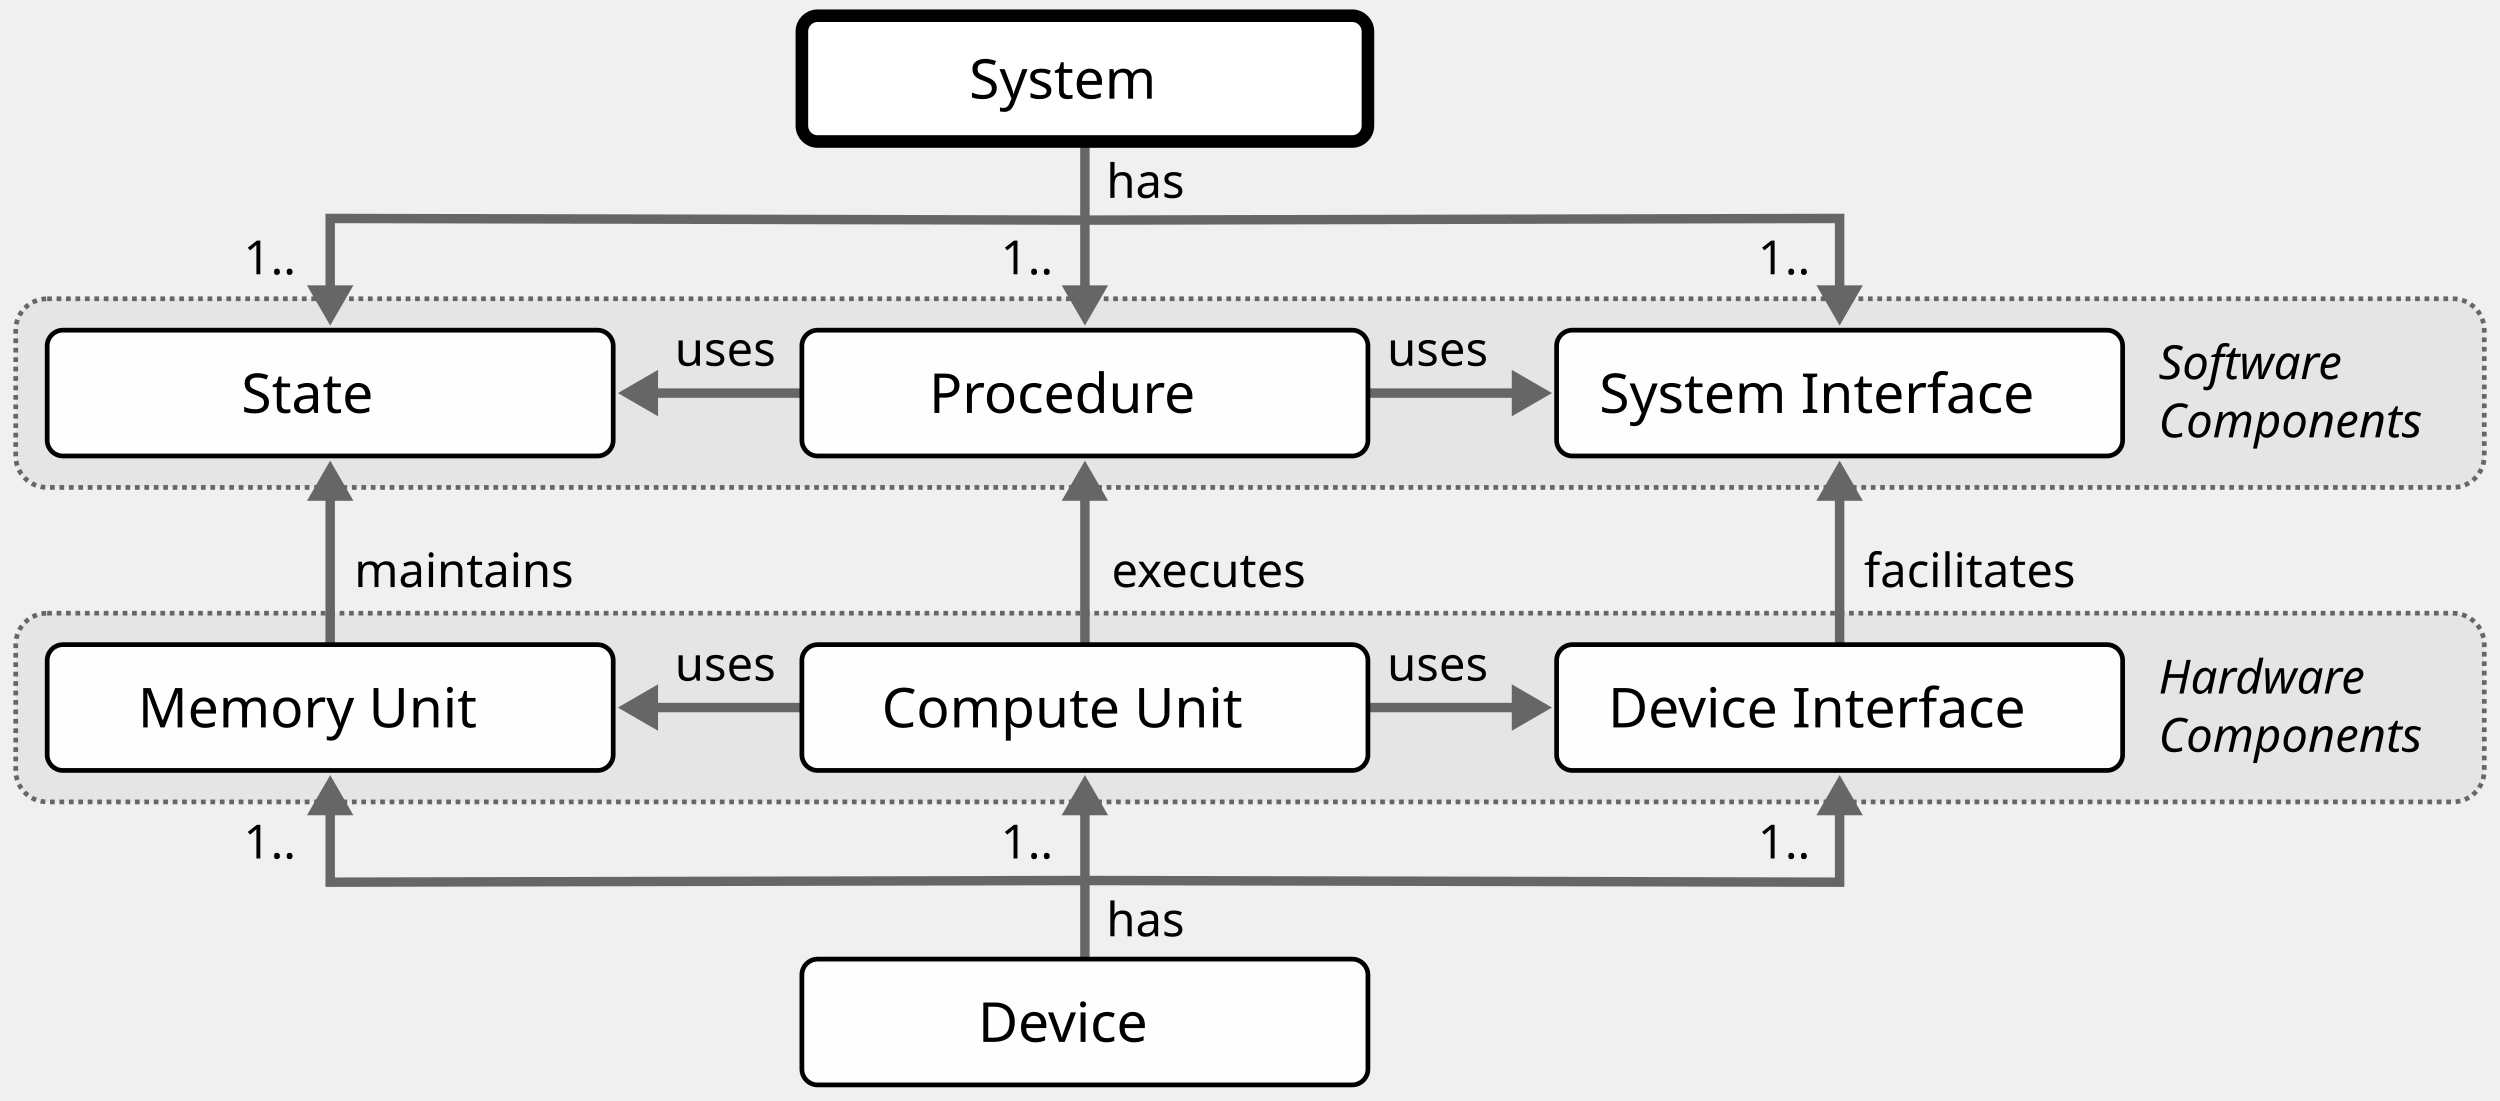
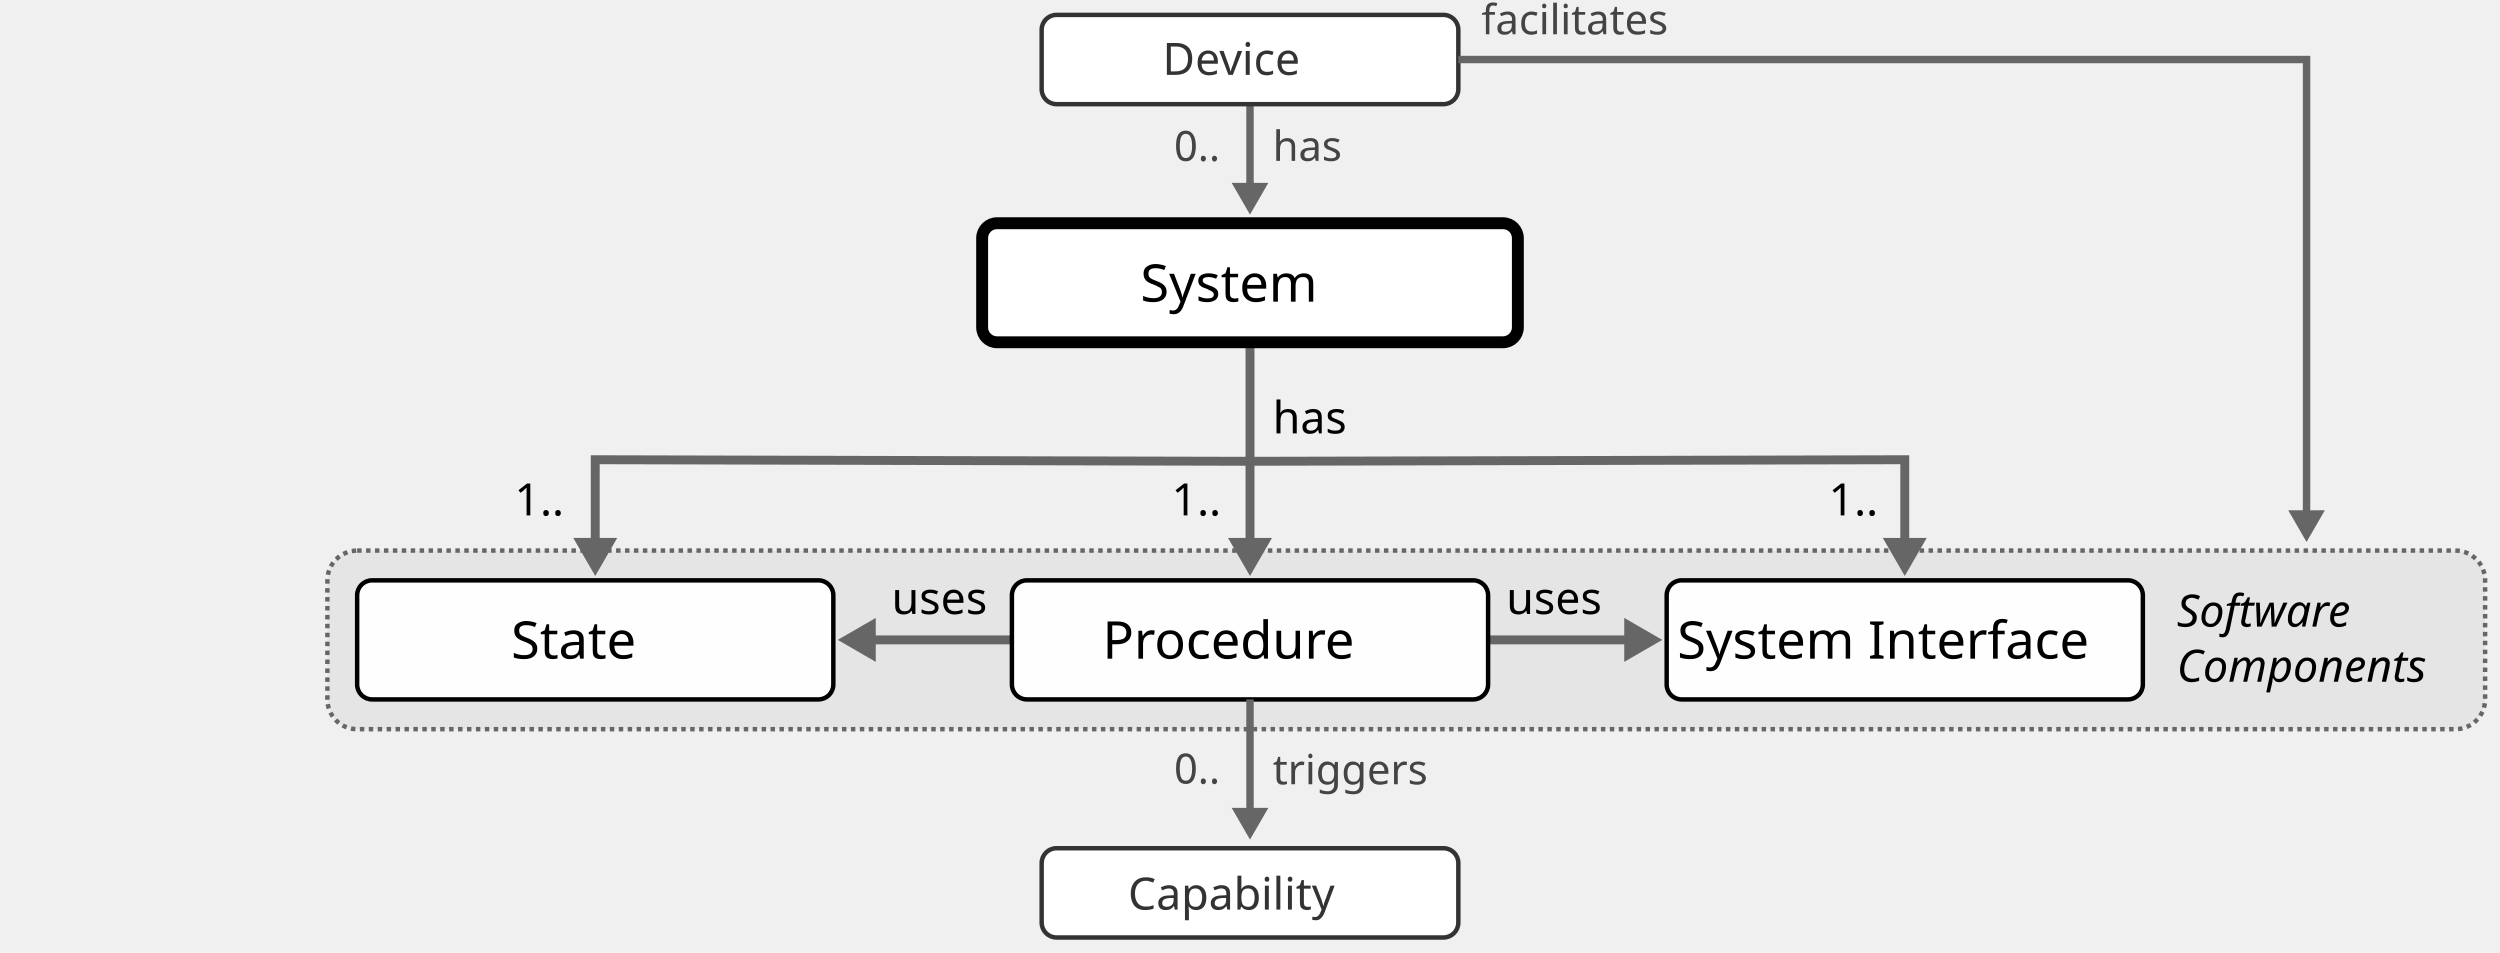
- <svg xmlns="http://www.w3.org/2000/svg" xmlns:xlink="http://www.w3.org/1999/xlink" width="159mm" height="70mm" version="1.1" viewBox="0 0 159 70" id="svg162">
+ <svg xmlns="http://www.w3.org/2000/svg" xmlns:xlink="http://www.w3.org/1999/xlink" width="168mm" height="64mm" version="1.1" viewBox="0 0 168 64" id="svg162">
  <defs id="defs5">
    <marker id="a" overflow="visible" orient="auto">
      <path transform="scale(0.4)" d="M 5.77,0 -2.88,5 V -5 Z" fill="context-stroke" fill-rule="evenodd" stroke="context-stroke" stroke-width="1pt" id="path2" />
    </marker>
    <marker id="e" overflow="visible" orient="auto">
      <path transform="scale(0.4)" d="M 5.77,0 -2.88,5 V -5 Z" fill="context-stroke" fill-rule="evenodd" stroke="context-stroke" stroke-width="1pt" id="path824" />
    </marker>
    <marker id="a-2" overflow="visible" orient="auto">
      <path transform="scale(0.4)" d="M 5.77,0 -2.88,5 V -5 Z" fill="context-stroke" fill-rule="evenodd" stroke="context-stroke" stroke-width="1pt" id="path2-3" />
    </marker>
    <marker id="a-3" overflow="visible" orient="auto">
      <path transform="scale(0.4)" d="M 5.77,0 -2.88,5 V -5 Z" fill="context-stroke" fill-rule="evenodd" stroke="context-stroke" stroke-width="1pt" id="path2-2" />
    </marker>
  </defs>
-   <use x="0" y="0" xlink:href="#rect19188" id="use19292" transform="translate(-1.0000027e-8,-20)" width="100%" height="100%" style="fill:none;fill-opacity:1" />
-   <rect id="rect19188" x="1" y="39" width="157" height="12" rx="2" fill="none" opacity="0.913" stroke="#000000" stroke-linejoin="round" stroke-width="0.333" style="opacity:1;fill:#e5e5e5;fill-opacity:1;stroke:#666666;stroke-width:0.3;stroke-miterlimit:4;stroke-dasharray:0.3, 0.3;stroke-dashoffset:0;stroke-opacity:1" />
-   <g id="g19763" transform="translate(1.999999,60)">
-     <path d="M 67,1 V -9" marker-end="url(#a)" id="use17878" style="fill:none;stroke:#666666;stroke-width:0.6;stroke-miterlimit:4;stroke-dasharray:none" />
-     <path d="M 67,-4 19,-3.893 v -5.107" marker-end="url(#a)" id="path19426" style="fill:none;stroke:#666666;stroke-width:0.6;stroke-miterlimit:4;stroke-dasharray:none" />
-     <use x="0" y="0" xlink:href="#path19426" id="use19565" transform="matrix(-1,0,0,1,134,4.0000001e-8)" width="100%" height="100%" />
-   </g>
-   <use x="0" y="0" xlink:href="#use17878" id="use19754" transform="translate(2,40)" width="100%" height="100%" />
-   <use x="0" y="0" xlink:href="#use17878" id="use19758" transform="translate(50,40)" width="100%" height="100%" />
-   <use x="0" y="0" xlink:href="#g19763" id="use19765" transform="matrix(1,0,0,-1,-1.67e-6,69.99997)" width="100%" height="100%" />
-   <path d="M 51,45 H 41" marker-end="url(#a)" id="path19015" style="fill:none;stroke:#666666;stroke-width:0.6;stroke-miterlimit:4;stroke-dasharray:none" />
-   <use x="0" y="0" xlink:href="#path19015" id="use19748" transform="translate(-3.8999998e-7,-20)" width="100%" height="100%" />
-   <use x="0" y="0" xlink:href="#path19015" id="use19750" transform="matrix(-1,0,0,1,138,-20)" width="100%" height="100%" />
-   <use x="0" y="0" xlink:href="#path19015" id="use19752" transform="matrix(-1,0,0,1,138,-1.0361395e-6)" width="100%" height="100%" />
-   <path d="m 21,41 v -10" marker-end="url(#a)" id="use24759" style="fill:none;stroke:#666666;stroke-width:0.6;stroke-miterlimit:4;stroke-dasharray:none" />
-   <rect id="use17884" x="51" y="61" width="36" height="8" rx="1" fill="none" opacity="0.913" stroke="#000000" stroke-linejoin="round" stroke-width="0.333" style="opacity:1;fill:#fefefe;fill-opacity:1;stroke-width:0.3;stroke-miterlimit:4;stroke-dasharray:none" />
-   <rect id="rect45004" x="51" y="1" width="36" height="8" rx="1" fill="none" opacity="0.913" stroke="#000000" stroke-linejoin="round" stroke-width="0.333" style="opacity:1;fill:#ffffff;fill-opacity:1;stroke-width:0.8;stroke-miterlimit:4;stroke-dasharray:none" />
-   <text x="68.958" y="66.259" font-size="3.5px" style="line-height:1.25;font-family:sans-serif;stroke-width:0.265" xml:space="preserve" id="text17882">
-     <tspan x="68.958" y="66.259" font-size="3.5px" stroke-width="0.265" text-align="center" text-anchor="middle" id="tspan17880">Device</tspan>
+   <path d="M 84,7 84,13" marker-end="url(#a)" id="path6698" style="fill:none;stroke:#666666;stroke-width:0.5;stroke-miterlimit:4;stroke-dasharray:none;stroke-opacity:1" />
+   <rect id="rect1309" x="22" y="37" width="145" height="12" rx="2" fill="none" opacity="0.913" stroke="#000000" stroke-linejoin="round" stroke-width="0.333" style="opacity:1;fill:#e5e5e5;fill-opacity:1;stroke:#666666;stroke-width:0.3;stroke-miterlimit:4;stroke-dasharray:0.3, 0.3;stroke-dashoffset:0;stroke-opacity:1" />
+   <rect id="use8966" x="24" y="39" width="32" height="8" rx="1" fill="none" opacity="0.913" stroke="#000000" stroke-linejoin="round" stroke-width="0.333" style="opacity:1;fill:#fefefe;fill-opacity:1;stroke-width:0.3;stroke-miterlimit:4;stroke-dasharray:none" />
+   <use x="0" y="0" xlink:href="#use8966" id="use1311" transform="translate(88)" width="100%" height="100%" />
+   <path d="M 68,43 H 58" marker-end="url(#a)" id="path1315" style="fill:none;stroke:#666666;stroke-width:0.6;stroke-miterlimit:4;stroke-dasharray:none" />
+   <path d="M 100,43 H 110" marker-end="url(#a)" id="path1317" style="fill:none;stroke:#666666;stroke-width:0.6;stroke-miterlimit:4;stroke-dasharray:none" />
+   <use x="0" y="0" xlink:href="#use8966" id="use1313" transform="translate(44)" width="100%" height="100%" />
+   <text x="83.915" y="44.259" font-size="3.5px" style="line-height:1.25;font-family:sans-serif;stroke-width:0.265" xml:space="preserve" id="text1323">
+     <tspan x="83.915" y="44.259" font-size="3.5px" stroke-width="0.265" text-align="center" text-anchor="middle" id="tspan1321">Procedure</tspan>
  </text>
-   <text x="70.369" y="59.546" style="font-size:3px;line-height:1.25;font-family:sans-serif;stroke-width:0.265" xml:space="preserve" id="text21192">
-     <tspan x="70.369" y="59.546" stroke-width="0.265" id="tspan21190">has</tspan>
+   <text x="39.915" y="44.259" font-size="3.5px" style="line-height:1.25;font-family:sans-serif;stroke-width:0.265" xml:space="preserve" id="text1327">
+     <tspan x="39.915" y="44.259" font-size="3.5px" stroke-width="0.265" text-align="center" text-anchor="middle" id="tspan1325">State</tspan>
  </text>
-   <use x="0" y="0" xlink:href="#use17884" id="use4396" transform="translate(-48,-20)" width="100%" height="100%" />
-   <use x="0" y="0" xlink:href="#use17884" id="use4398" transform="translate(-8.7000009e-7,-20)" width="100%" height="100%" />
-   <use x="0" y="0" xlink:href="#use17884" id="use4400" transform="translate(48,-20)" width="100%" height="100%" />
-   <text x="68.915" y="46.259" font-size="3.5px" style="line-height:1.25;font-family:sans-serif;stroke-width:0.265" xml:space="preserve" id="text4404">
-     <tspan x="68.915" y="46.259" font-size="3.5px" stroke-width="0.265" text-align="center" text-anchor="middle" id="tspan4402">Compute Unit</tspan>
+   <text x="127.915" y="44.259" font-size="3.5px" style="line-height:1.25;font-family:sans-serif;stroke-width:0.265" xml:space="preserve" id="text1331">
+     <tspan x="127.915" y="44.259" font-size="3.5px" stroke-width="0.265" text-align="center" text-anchor="middle" id="tspan1329">System Interface</tspan>
  </text>
-   <text x="20.915" y="46.259" font-size="3.5px" style="line-height:1.25;font-family:sans-serif;stroke-width:0.265" xml:space="preserve" id="text4408">
-     <tspan x="20.915" y="46.259" font-size="3.5px" stroke-width="0.265" text-align="center" text-anchor="middle" id="tspan4406">Memory Unit</tspan>
+   <text x="146.28" y="42.11" style="font-size:3px;line-height:1.25;font-family:sans-serif;stroke-width:0.265" xml:space="preserve" id="text1335">
+     <tspan x="146.28" y="42.11" stroke-width="0.265" id="tspan1333" style="font-style:italic;font-variant:normal;font-weight:normal;font-stretch:normal;font-family:sans-serif;-inkscape-font-specification:'sans-serif Italic'">Software</tspan>
  </text>
-   <text x="116.915" y="46.259" font-size="3.5px" style="line-height:1.25;font-family:sans-serif;stroke-width:0.265" xml:space="preserve" id="text4412">
-     <tspan x="116.915" y="46.259" font-size="3.5px" stroke-width="0.265" text-align="center" text-anchor="middle" id="tspan4410">Device Interface</tspan>
+   <text x="146.28" y="45.814" style="font-size:3px;line-height:1.25;font-family:sans-serif;stroke-width:0.265" xml:space="preserve" id="text1339">
+     <tspan x="146.28" y="45.814" stroke-width="0.265" id="tspan1337" style="font-style:italic;font-variant:normal;font-weight:normal;font-stretch:normal;font-family:sans-serif;-inkscape-font-specification:'sans-serif Italic'">Components</tspan>
  </text>
-   <use x="0" y="0" xlink:href="#use17884" id="use8966" transform="translate(-48,-40)" width="100%" height="100%" />
-   <use x="0" y="0" xlink:href="#use17884" id="use8968" transform="translate(-1.59e-6,-40)" width="100%" height="100%" />
-   <use x="0" y="0" xlink:href="#use17884" id="use8970" transform="translate(48,-40)" width="100%" height="100%" />
-   <text x="68.915" y="26.259" font-size="3.5px" style="line-height:1.25;font-family:sans-serif;stroke-width:0.265" xml:space="preserve" id="text8974">
-     <tspan x="68.915" y="26.259" font-size="3.5px" stroke-width="0.265" text-align="center" text-anchor="middle" id="tspan8972">Procedure</tspan>
+   <text x="59.922" y="41.261" style="font-size:3px;line-height:1.25;font-family:sans-serif;stroke-width:0.265" xml:space="preserve" id="text1343">
+     <tspan x="59.922" y="41.261" stroke-width="0.265" id="tspan1341">uses</tspan>
  </text>
-   <text x="20.915" y="26.259" font-size="3.5px" style="line-height:1.25;font-family:sans-serif;stroke-width:0.265" xml:space="preserve" id="text8978">
-     <tspan x="20.915" y="26.259" font-size="3.5px" stroke-width="0.265" text-align="center" text-anchor="middle" id="tspan8976">State</tspan>
+   <text x="101.225" y="41.261" style="font-size:3px;line-height:1.25;font-family:sans-serif;stroke-width:0.265" xml:space="preserve" id="text1347">
+     <tspan x="101.225" y="41.261" stroke-width="0.265" id="tspan1345">uses</tspan>
  </text>
-   <text x="116.915" y="26.259" font-size="3.5px" style="line-height:1.25;font-family:sans-serif;stroke-width:0.265" xml:space="preserve" id="text8982">
-     <tspan x="116.915" y="26.259" font-size="3.5px" stroke-width="0.265" text-align="center" text-anchor="middle" id="tspan8980">System Interface</tspan>
+   <path d="M 84,23 84,37" marker-end="url(#a)" id="path1361" style="fill:none;stroke:#666666;stroke-width:0.6;stroke-miterlimit:4;stroke-dasharray:none" />
+   <path d="M 84,31 40,30.893 40,37" marker-end="url(#a)" id="path1363" style="fill:none;stroke:#666666;stroke-width:0.6;stroke-miterlimit:4;stroke-dasharray:none" />
+   <rect id="rect1367" x="66" y="15" width="36" height="8" rx="1" fill="none" opacity="0.913" stroke="#000000" stroke-linejoin="round" stroke-width="0.333" style="opacity:1;fill:#ffffff;fill-opacity:1;stroke-width:0.8;stroke-miterlimit:4;stroke-dasharray:none" />
+   <text x="85.531" y="29.124" style="font-size:3px;line-height:1.25;font-family:sans-serif;stroke-width:0.265" xml:space="preserve" id="text1371">
+     <tspan x="85.531" y="29.124" stroke-width="0.265" id="tspan1369">has</tspan>
  </text>
-   <text x="137.28" y="24.11" style="font-size:3px;line-height:1.25;font-family:sans-serif;stroke-width:0.265" xml:space="preserve" id="text25087">
-     <tspan x="137.28" y="24.11" stroke-width="0.265" id="tspan25085" style="font-style:italic;font-variant:normal;font-weight:normal;font-stretch:normal;font-family:sans-serif;-inkscape-font-specification:'sans-serif Italic'">Software</tspan>
+   <text x="78.729" y="34.632" style="font-size:3px;line-height:1.25;font-family:sans-serif;stroke-width:0.265" xml:space="preserve" id="text1375">
+     <tspan x="78.729" y="34.632" stroke-width="0.265" id="tspan1373">1..</tspan>
  </text>
-   <text x="137.28" y="27.814" style="font-size:3px;line-height:1.25;font-family:sans-serif;stroke-width:0.265" xml:space="preserve" id="text25665">
-     <tspan x="137.28" y="27.814" stroke-width="0.265" id="tspan25663" style="font-style:italic;font-variant:normal;font-weight:normal;font-stretch:normal;font-family:sans-serif;-inkscape-font-specification:'sans-serif Italic'">Components</tspan>
+   <text x="34.575" y="34.632" style="font-size:3px;line-height:1.25;font-family:sans-serif;stroke-width:0.265" xml:space="preserve" id="text1379">
+     <tspan x="34.575" y="34.632" stroke-width="0.265" id="tspan1377">1..</tspan>
  </text>
-   <text x="137.28" y="44.11" style="font-size:3px;line-height:1.25;font-family:sans-serif;stroke-width:0.265" xml:space="preserve" id="text27367">
-     <tspan x="137.28" y="44.11" stroke-width="0.265" id="tspan27365" style="font-style:italic;font-variant:normal;font-weight:normal;font-stretch:normal;font-family:sans-serif;-inkscape-font-specification:'sans-serif Italic'">Hardware</tspan>
+   <text x="122.883" y="34.632" style="font-size:3px;line-height:1.25;font-family:sans-serif;stroke-width:0.265" xml:space="preserve" id="text1383">
+     <tspan x="122.883" y="34.632" stroke-width="0.265" id="tspan1381">1..</tspan>
  </text>
-   <text x="137.28" y="47.814" style="font-size:3px;line-height:1.25;font-family:sans-serif;stroke-width:0.265" xml:space="preserve" id="text27371">
-     <tspan x="137.28" y="47.814" stroke-width="0.265" id="tspan27369" style="font-style:italic;font-variant:normal;font-weight:normal;font-stretch:normal;font-family:sans-serif;-inkscape-font-specification:'sans-serif Italic'">Components</tspan>
+   <text x="83.958" y="20.272" font-size="3.5px" style="line-height:1.25;font-family:sans-serif;stroke-width:0.265" xml:space="preserve" id="text1387">
+     <tspan x="83.958" y="20.272" font-size="3.5px" stroke-width="0.265" text-align="center" text-anchor="middle" id="tspan1385">System</tspan>
  </text>
-   <g id="g32789" transform="translate(-1.000001,-40)">
-     <text x="64.648" y="94.598" style="font-size:3px;line-height:1.25;font-family:sans-serif;stroke-width:0.265" xml:space="preserve" id="text21196">
-       <tspan x="64.648" y="94.598" stroke-width="0.265" id="tspan21194">1..</tspan>
-     </text>
-     <use x="0" y="0" xlink:href="#text21196" id="use32779" transform="translate(-48.15417)" width="100%" height="100%" />
-     <use x="0" y="0" xlink:href="#text21196" id="use32781" transform="translate(48.15417)" width="100%" height="100%" />
-   </g>
-   <use x="0" y="0" xlink:href="#text21192" id="use32783" transform="translate(1.0000027e-8,-46.96458)" width="100%" height="100%" />
-   <use x="0" y="0" xlink:href="#g32789" id="use32791" transform="translate(1.0000027e-8,-37.15618)" width="100%" height="100%" />
-   <text x="42.922" y="43.289" style="font-size:3px;line-height:1.25;font-family:sans-serif;stroke-width:0.265" xml:space="preserve" id="text32795">
-     <tspan x="42.922" y="43.289" stroke-width="0.265" id="tspan32793">uses</tspan>
+   <use x="0" y="0" xlink:href="#path1363" id="use9624" transform="matrix(-1,0,0,1,168,1.3939453e-7)" width="100%" height="100%" />
+   <rect id="use8062" x="70" y="-7" width="28" height="6" rx="1" fill="none" opacity="0.913" stroke="#000000" stroke-linejoin="round" stroke-width="0.333" style="opacity:1;fill:#ffffff;fill-opacity:1;stroke:#333333;stroke-width:0.3;stroke-miterlimit:4;stroke-dasharray:none;stroke-opacity:1" transform="scale(1,-1)" />
+   <text x="83.915" y="5.033" font-size="3.5px" style="font-size:3px;line-height:1.25;font-family:sans-serif;stroke-width:0.265" xml:space="preserve" id="text8974">
+     <tspan x="83.915" y="5.033" font-size="3.5px" stroke-width="0.265" text-align="center" text-anchor="middle" id="tspan8972" style="font-size:3px;fill:#333333;fill-opacity:1">Device</tspan>
  </text>
-   <use x="0" y="0" xlink:href="#text32795" id="use34501" transform="translate(0,-20.02736)" width="100%" height="100%" />
-   <use x="0" y="0" xlink:href="#text32795" id="use34503" transform="translate(45.30306,-20.02736)" width="100%" height="100%" />
-   <use x="0" y="0" xlink:href="#text32795" id="use34505" transform="translate(45.30306)" width="100%" height="100%" />
-   <text x="22.539" y="37.334" style="font-size:3px;line-height:1.25;font-family:sans-serif;stroke-width:0.265" xml:space="preserve" id="text34591">
-     <tspan x="22.539" y="37.334" stroke-width="0.265" id="tspan34589">maintains</tspan>
+   <text x="85.531" y="10.809" style="font-size:2.8px;line-height:1.25;font-family:sans-serif;stroke-width:0.265" xml:space="preserve" id="text10267">
+     <tspan x="85.531" y="10.809" stroke-width="0.265" id="tspan10265" style="font-size:2.8px;fill:#444444;fill-opacity:1">has</tspan>
  </text>
-   <text x="70.693" y="37.334" style="font-size:3px;line-height:1.25;font-family:sans-serif;stroke-width:0.265" xml:space="preserve" id="text35509">
-     <tspan x="70.693" y="37.334" stroke-width="0.265" id="tspan35507">executes</tspan>
+   <path d="M 98,4 H 155 v 31" marker-end="url(#a)" id="path3142" style="fill:none;stroke:#666666;stroke-width:0.5;stroke-miterlimit:4;stroke-dasharray:none;stroke-opacity:1" />
+   <text x="99.54" y="2.307" style="font-size:2.8px;line-height:1.25;font-family:sans-serif;stroke-width:0.265" xml:space="preserve" id="text3562">
+     <tspan x="99.54" y="2.307" stroke-width="0.265" id="tspan3560" style="font-size:2.8px;fill:#444444;fill-opacity:1">facilitates</tspan>
  </text>
-   <text x="118.547" y="37.334" style="font-size:3px;line-height:1.25;font-family:sans-serif;stroke-width:0.265" xml:space="preserve" id="text36255">
-     <tspan x="118.547" y="37.334" stroke-width="0.265" id="tspan36253">facilitates</tspan>
+   <text x="78.891" y="10.809" style="font-size:2.8px;line-height:1.25;font-family:sans-serif;stroke-width:0.265" xml:space="preserve" id="text3898">
+     <tspan x="78.891" y="10.809" stroke-width="0.265" id="tspan3896" style="font-size:2.8px;fill:#444444;fill-opacity:1">0..</tspan>
  </text>
-   <text x="68.958" y="6.272" font-size="3.5px" style="line-height:1.25;font-family:sans-serif;stroke-width:0.265" xml:space="preserve" id="text44012">
-     <tspan x="68.958" y="6.272" font-size="3.5px" stroke-width="0.265" text-align="center" text-anchor="middle" id="tspan44010">System</tspan>
+   <use x="0" y="0" xlink:href="#use8062" id="use5272" width="100%" height="100%" transform="matrix(1,0,0,-1,-7.0000049e-7,64)" />
+   <text x="85.531" y="52.703" style="font-size:2.8px;line-height:1.25;font-family:sans-serif;stroke-width:0.265" xml:space="preserve" id="text5332">
+     <tspan x="85.531" y="52.703" stroke-width="0.265" id="tspan5330" style="font-size:2.8px;fill:#444444;fill-opacity:1">triggers</tspan>
  </text>
+   <text x="78.891" y="52.652" style="font-size:2.8px;line-height:1.25;font-family:sans-serif;stroke-width:0.265" xml:space="preserve" id="text5336">
+     <tspan x="78.891" y="52.652" stroke-width="0.265" id="tspan5334" style="font-size:2.8px;fill:#444444;fill-opacity:1">0..</tspan>
+   </text>
+   <text x="83.915" y="61.124" font-size="3.5px" style="font-size:3px;line-height:1.25;font-family:sans-serif;stroke-width:0.265" xml:space="preserve" id="text5340">
+     <tspan x="83.915" y="61.124" font-size="3.5px" stroke-width="0.265" text-align="center" text-anchor="middle" id="tspan5338" style="font-size:3px;fill:#333333;fill-opacity:1">Capability</tspan>
+   </text>
+   <path d="m 84,47 v 8" marker-end="url(#a)" id="path6006" style="fill:none;stroke:#666666;stroke-width:0.5;stroke-miterlimit:4;stroke-dasharray:none;stroke-opacity:1" />
</svg>
